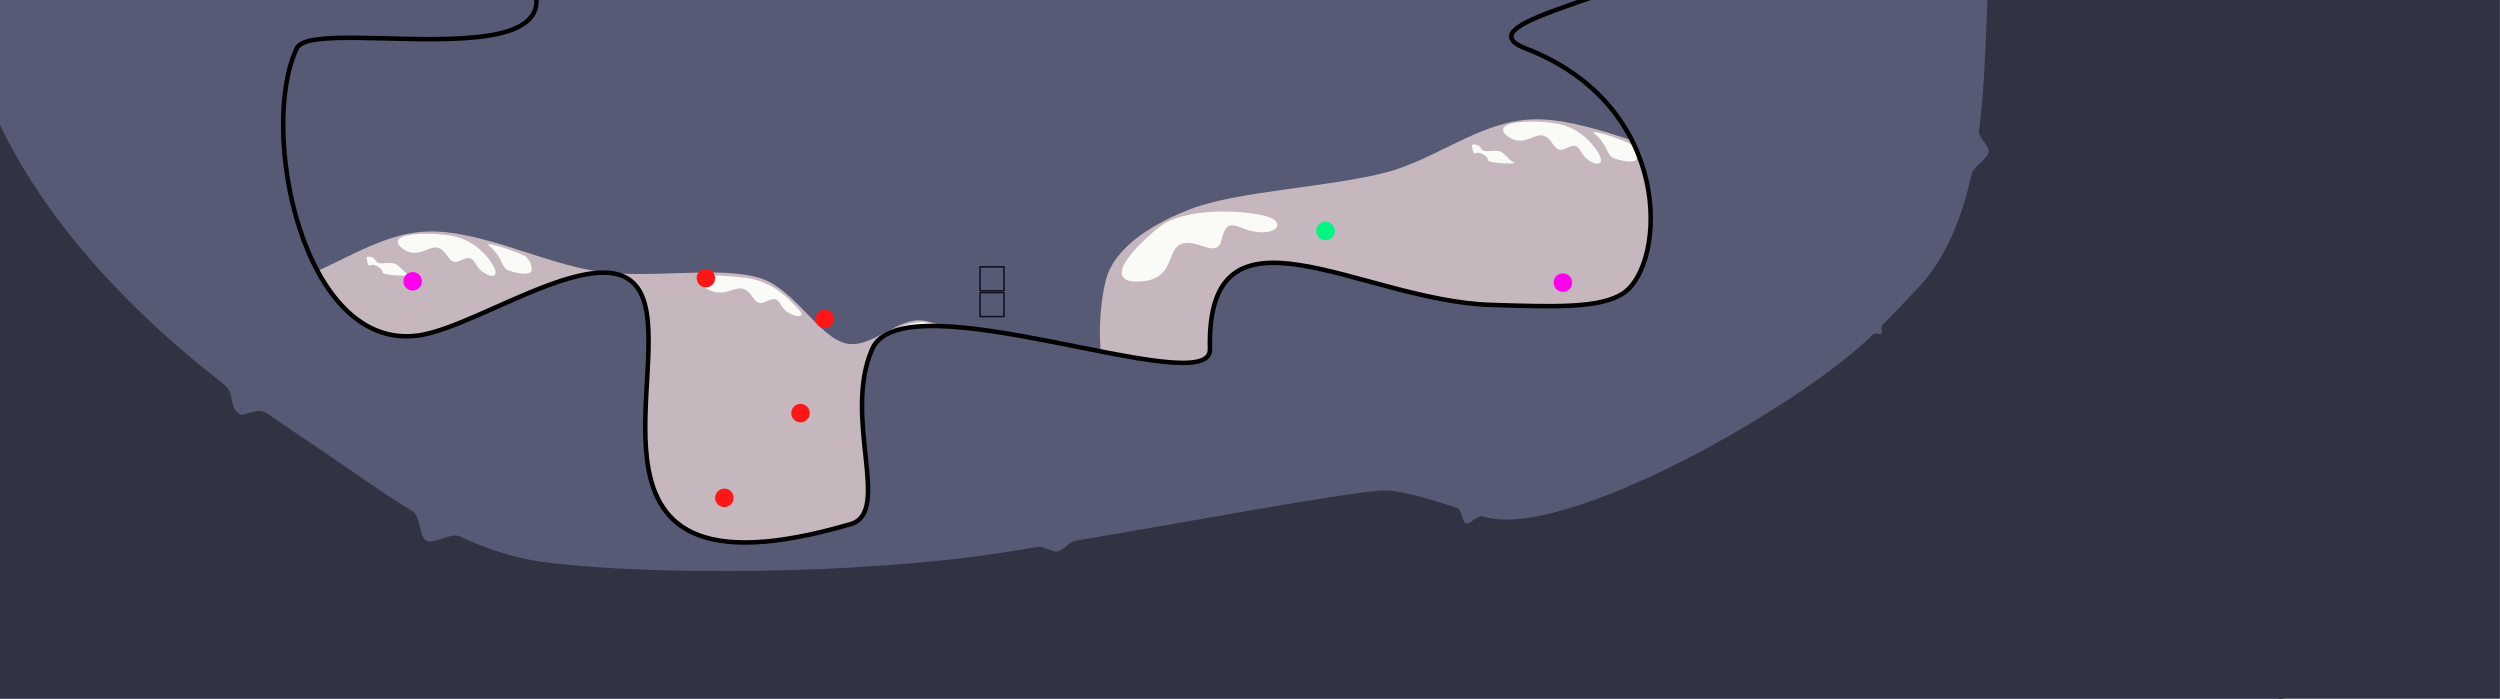
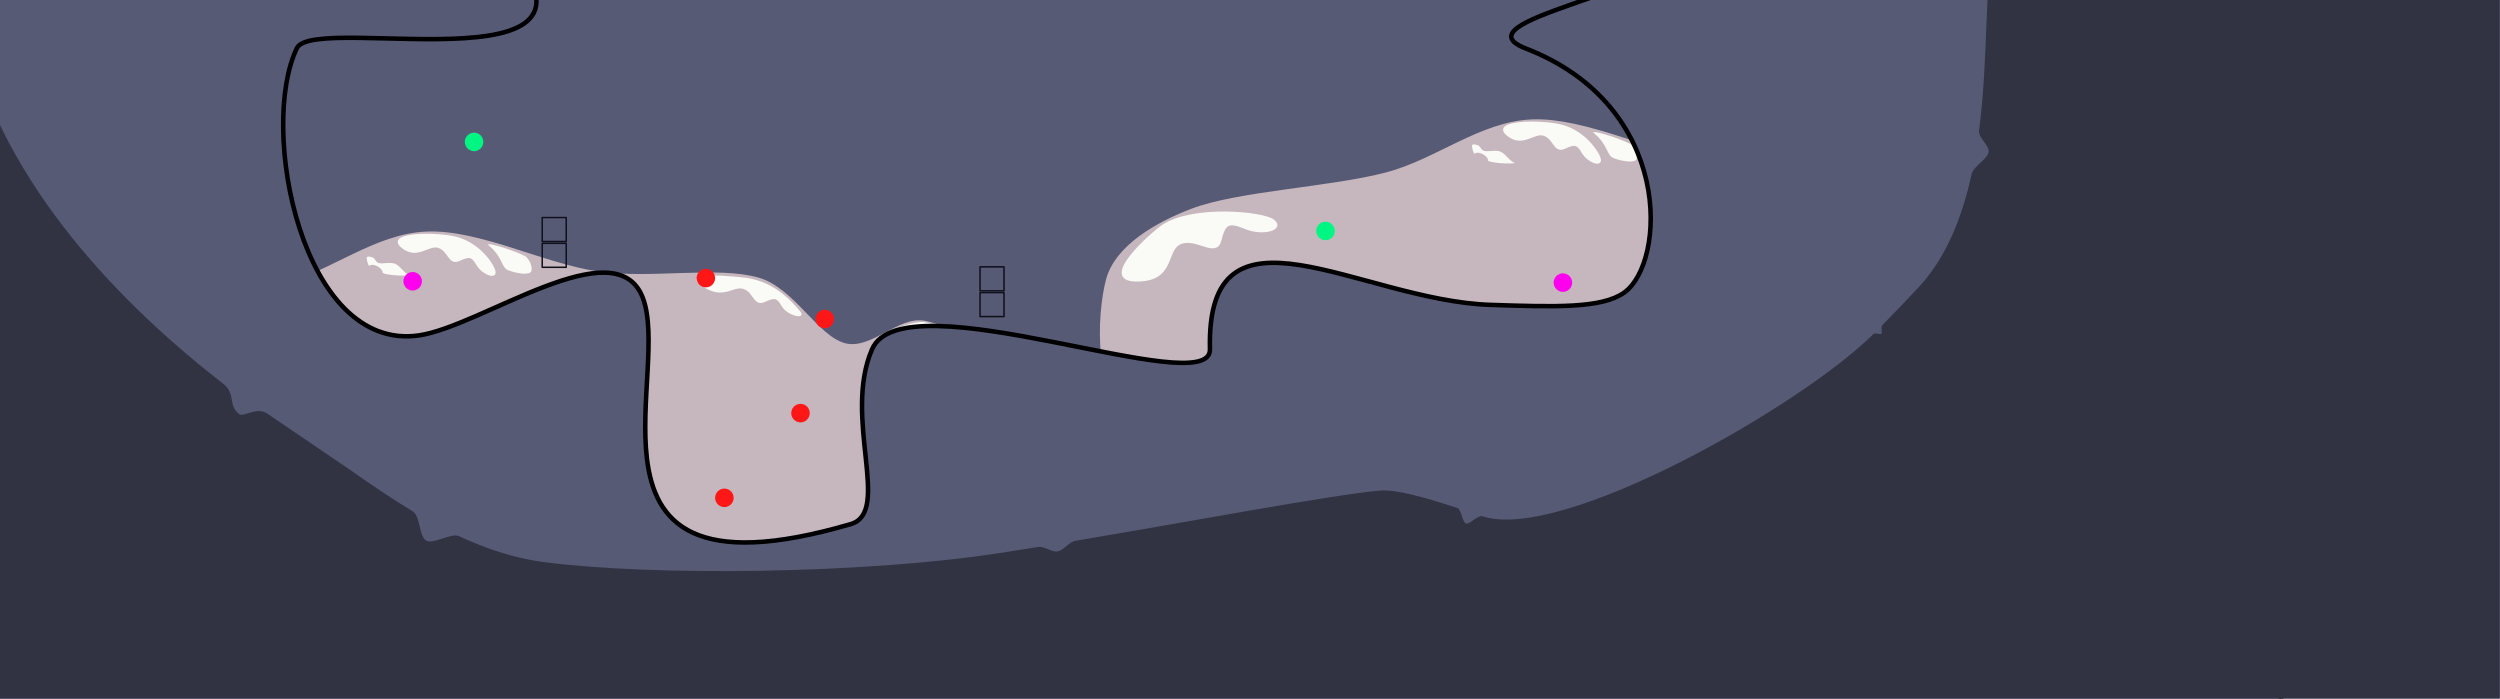
<svg xmlns="http://www.w3.org/2000/svg" width="8269px" height="2311px" version="1.1" xml:space="preserve" style="fill-rule:evenodd;clip-rule:evenodd;stroke-linecap:round;stroke-linejoin:round;stroke-miterlimit:1;">
  <rect id="level1" x="0" y="0" width="8268.22" height="2310.37" style="fill:#565a75;" />
  <clipPath id="_clip1">
    <rect id="level11" x="0" y="0" width="8268.22" height="2310.37" />
  </clipPath>
  <g clip-path="url(#_clip1)">
    <g id="mountain--parallax-back-">
      <path d="M3319.39,1248.19C3297.27,1144.64 3147.42,1083.12 3059.96,1064.87C2972.5,1046.62 2883.48,1161.73 2794.62,1138.67C2702.91,1114.88 2624.25,955.473 2509.73,922.102C2374.41,882.671 2156.82,926.295 1982.7,902.086C1799.62,876.633 1586.67,762.318 1411.25,769.381C1240.74,776.246 1095.23,901.138 930.18,944.462C742.556,993.711 439.613,1006.16 285.504,1064.87C172.267,1108.01 126.624,1292.41 5.525,1296.74C-137.17,1301.85 -436.179,1103.62 -570.668,1095.53C-662.724,1089.99 -763.399,1198.35 -801.409,1248.19C-831.006,1287 -841.671,1371.39 -798.729,1394.59C-647.422,1476.33 -213.475,1695.66 106.432,1738.65C616.409,1807.17 1740.16,1783.57 2261.13,1805.74C2585.3,1819.53 3055.91,1964.56 3232.29,1871.64C3408.66,1778.71 3348.11,1382.65 3319.39,1248.19Z" style="fill:#c6b7be;stroke:#c6b7be;stroke-width:7px;" />
      <path d="M3056.6,1068.92C3032.62,1064.47 2924.58,1094.43 2974.06,1103.61C3038.28,1115.52 3060.32,1091.74 3094.94,1103.61C3129.57,1115.47 3128.92,1161.98 3162.07,1146.75C3195.23,1131.51 3213.14,1126.03 3230.32,1155.9C3247.5,1185.78 3284.25,1199.74 3274.06,1177.91C3271.46,1172.36 3242.04,1145.07 3193.72,1119.77C3150.45,1097.12 3094.03,1075.86 3056.6,1068.92Z" style="fill:#fafbf6;stroke:#fafbf6;stroke-width:7px;" />
      <path d="M2441.68,919.509C2387.61,915.343 2243.41,900.342 2339.96,952.628C2397.4,983.735 2426.22,940.761 2460.85,952.628C2495.47,964.495 2494.83,1011 2527.98,995.767C2561.13,980.532 2571.11,980.541 2588.29,1010.42C2605.47,1040.29 2660.27,1052.38 2645.11,1033.66C2573.45,945.105 2506.29,924.487 2441.68,919.509Z" style="fill:#fafbf6;stroke:#fafbf6;stroke-width:7px;" />
      <path d="M1505.16,785.826C1437.74,769.922 1275.37,771.746 1330.39,816.796C1380.94,858.181 1416.65,804.93 1451.28,816.796C1485.91,828.663 1485.26,875.171 1518.41,859.936C1551.56,844.701 1561.54,844.709 1578.72,874.586C1595.9,904.463 1640.27,921.449 1635.55,897.825C1631.28,876.481 1584.97,804.654 1505.16,785.826Z" style="fill:#fafbf6;stroke:#fafbf6;stroke-width:7px;" />
      <path d="M1737.51,843.503C1703.48,825.926 1578.03,783.215 1617.04,816.748C1661.97,855.373 1653.71,887.862 1681.21,897.832C1710.92,908.605 1751.3,914.901 1759.69,899.891C1768.09,884.88 1752.94,851.469 1737.51,843.503Z" style="fill:#fafbf6;stroke:#c6b7be;stroke-width:7px;" />
      <path d="M1253.59,866.687C1246,864.622 1241.32,851.825 1237.07,849.821C1226.42,844.8 1212.22,842.355 1209.8,850.411C1207.37,858.467 1217.2,887.897 1221.32,883.49C1233.04,870.937 1264.37,891.118 1262.3,902.353C1259.78,916.012 1388.93,920.838 1355.07,906.666C1335.59,898.518 1323.49,871.146 1301.2,867.262C1283.51,864.178 1264.28,869.594 1253.59,866.687Z" style="fill:#fafbf6;stroke:#c6b7be;stroke-width:7px;" />
      <path d="M260.881,1089.76C243.028,1102.69 102.452,1226.4 205.595,1202.45C269.226,1187.68 259.256,1133.88 292.374,1118.29C325.493,1102.7 357.406,1136.54 370.597,1102.52C383.789,1068.51 390.957,1061.57 424.091,1071.05C457.225,1080.54 500.897,1061.84 481.06,1048.17C463.139,1035.82 327.292,1041.64 260.881,1089.76Z" style="fill:#fafbf6;stroke:#fafbf6;stroke-width:7px;" />
    </g>
    <g id="mountain--parallax-back-1">
      <path d="M6975.39,877.216C6953.27,773.665 6803.43,712.152 6715.96,693.899C6628.5,675.646 6539.48,790.757 6450.62,767.7C6358.91,743.905 6280.25,584.501 6165.73,551.13C6030.41,511.699 5812.83,555.323 5638.7,531.114C5455.62,505.661 5242.67,391.346 5067.25,398.409C4896.74,405.274 4751.23,530.166 4586.18,573.49C4398.56,622.739 4095.61,635.186 3941.51,693.899C3828.27,737.041 3691.37,813.476 3661.53,925.772C3631.68,1038.07 3615.05,1334.42 3762.43,1367.67C4138.37,1452.51 5396.16,1412.6 5917.13,1434.77C6241.3,1448.56 6711.91,1593.59 6888.29,1500.66C7064.66,1407.74 7004.11,1011.68 6975.39,877.216Z" style="fill:#c6b7be;stroke:#c6b7be;stroke-width:7px;" />
      <path d="M6712.6,697.946C6688.62,693.502 6580.58,723.454 6630.06,732.634C6694.28,744.55 6716.32,720.767 6750.94,732.634C6785.57,744.5 6784.92,791.008 6818.07,775.773C6851.23,760.538 6869.14,755.053 6886.32,784.929C6903.5,814.806 6940.25,828.772 6930.06,806.943C6927.46,801.389 6898.04,774.093 6849.72,748.795C6806.46,726.145 6750.03,704.883 6712.6,697.946Z" style="fill:#fafbf6;stroke:#fafbf6;stroke-width:7px;" />
      <path d="M6097.68,548.537C6043.61,544.371 5899.41,529.37 5995.96,581.656C6053.4,612.763 6082.22,569.789 6116.85,581.656C6151.48,593.523 6150.83,640.031 6183.98,624.795C6217.13,609.56 6227.11,609.569 6244.29,639.446C6261.47,669.322 6316.27,681.413 6301.11,662.685C6229.46,574.133 6162.29,553.515 6097.68,548.537Z" style="fill:#fafbf6;stroke:#fafbf6;stroke-width:7px;" />
      <path d="M5161.16,414.854C5093.74,398.95 4931.38,400.774 4986.39,445.824C5036.94,487.209 5072.66,433.958 5107.28,445.824C5141.91,457.691 5141.26,504.199 5174.41,488.964C5207.57,473.729 5217.54,473.737 5234.72,503.614C5251.9,533.491 5296.27,550.477 5291.55,526.853C5287.28,505.509 5240.97,433.682 5161.16,414.854Z" style="fill:#fafbf6;stroke:#fafbf6;stroke-width:7px;" />
      <path d="M5393.51,472.531C5359.48,454.954 5234.03,412.243 5273.04,445.776C5317.97,484.401 5309.71,516.89 5337.21,526.86C5366.93,537.633 5407.3,543.929 5415.7,528.919C5424.09,513.909 5408.94,480.497 5393.51,472.531Z" style="fill:#fafbf6;stroke:#c6b7be;stroke-width:7px;" />
      <path d="M4909.59,495.715C4902,493.65 4897.32,480.853 4893.07,478.849C4882.42,473.828 4868.23,471.383 4865.8,479.439C4863.37,487.495 4873.2,516.925 4877.32,512.518C4889.04,499.965 4920.38,520.146 4918.3,531.381C4915.78,545.04 5044.93,549.866 5011.07,535.694C4991.59,527.546 4979.49,500.174 4957.2,496.29C4939.51,493.206 4920.28,498.622 4909.59,495.715Z" style="fill:#fafbf6;stroke:#c6b7be;stroke-width:7px;" />
      <path d="M3846.14,746.576C3818.88,764.451 3609.53,942.775 3779.46,926.812C3884.3,916.963 3854.16,822.032 3906.79,803.326C3959.42,784.62 4022.08,850.597 4036.25,795.337C4050.42,740.077 4060.94,729.899 4119.73,754.306C4178.52,778.713 4248.38,757.251 4211.23,728.897C4177.67,703.28 3947.56,680.088 3846.14,746.576Z" style="fill:#fafbf6;stroke:#fafbf6;stroke-width:7px;" />
    </g>
    <rect id="_-box-" x="3241.55" y="967.793" width="79.317" height="79.317" style="fill:none;stroke:#0f0f1b;stroke-width:5px;" />
    <rect id="_-box-1" x="3241.55" y="882.542" width="79.317" height="79.317" style="fill:none;stroke:#0f0f1b;stroke-width:5px;" />
+     <rect id="_-box-2" x="1793.48" y="804.776" width="79.317" height="79.317" style="fill:none;stroke:#0f0f1b;stroke-width:5px;" />
+     <rect id="_-box-3" x="1793.48" y="719.525" width="79.317" height="79.317" style="fill:none;stroke:#0f0f1b;stroke-width:5px;" />
    <path id="ground--collision-" d="M1614.2,-247.057C2187.82,329.174 1041.23,37.103 982.123,159.038C854.401,422.511 997.646,1165.37 1385.54,1109.38C1592.64,1079.49 2037.75,751.354 2126.34,985.516C2171.86,1105.84 2117.84,1333.14 2139.69,1516.21C2165.35,1731.11 2295.54,1885.07 2813.99,1733.48C2950.46,1693.59 2786.29,1381.86 2884.41,1155.18C2988.72,914.221 4006.38,1332.3 4001.99,1155.18C3988.8,622.953 4499.47,994.198 4929.21,1008.36C5145.93,1015.5 5297.99,1020.32 5371.86,967.979C5511.17,869.277 5538.64,350.906 5046.63,160.34C4811.08,69.105 5522.23,-28.646 5477,-144.614C5380.17,-392.887 5603.09,-761.627 5917.18,-811.408C6659.48,-929.057 6997.14,-332.457 7204.99,-17.878C7500.79,429.809 8026.39,2403.58 7170.27,2694.37C5791.92,3162.53 288.832,3241.15 -1065.11,2791.12C-1950.53,2496.83 -1205.44,576.817 -953.37,-5.788C-707.894,-573.15 1327.02,-535.543 1614.2,-247.057Z" style="fill:#565a75;stroke:#000;stroke-width:15px;stroke-miterlimit:1.5;" />
    <path id="foreground-shadow--parallax-front-" d="M8613.22,-345.223C8611.81,-408.289 6618.78,-219.882 6595.23,-148.069C6565.91,-58.628 6580.43,183.536 6548.39,431.787C6545.3,455.751 6583.93,479.772 6579.89,503.717C6575.79,528.038 6528.99,552.28 6523.73,576.307C6492.81,717.743 6440.53,851.703 6349.51,950.001C6309.64,993.053 6268.99,1035.54 6228,1076.89C6222.87,1082.06 6229.69,1100.68 6224.55,1105.81C6219.63,1110.73 6202.76,1102.16 6197.84,1107.04C5954.18,1348.43 5165.01,1796.44 4903.69,1710.21C4888.48,1705.19 4862.3,1738.75 4847.72,1733.95C4834.02,1729.44 4831.9,1686.56 4818.8,1682.31C4707.34,1646.14 4618,1620.5 4562.53,1625.38C4407.82,1638.97 3962.89,1723.06 3558.12,1791.09C3537.28,1794.59 3518.98,1823.03 3498.39,1826.44C3477.64,1829.87 3454.6,1808.27 3434.2,1811.58C3389.82,1818.79 3346.39,1825.67 3304.38,1832.11C2851.99,1901.47 2158.63,1908.03 1800.53,1861.95C1702.4,1849.32 1608.05,1817.92 1517.32,1775.69C1493.12,1764.43 1433.38,1803.67 1409.69,1791.03C1381.76,1776.11 1390,1709.06 1362.77,1692.67C1291.4,1649.72 1222.43,1602.55 1155.75,1555.63C1125.16,1534.1 971.167,1430.77 882.172,1369.84C848.841,1347.02 806.078,1383.4 790.395,1372.12C750.174,1343.19 779.308,1304.21 736.683,1271.17C412.18,1019.7 9.144,618.839 -108.481,117.005C-244.869,-464.886 -1167.12,-268.183 -1170.42,-228.821C-1173.53,-191.785 -1545.09,2887.51 -1540.29,3045.07C-1534.93,3220.73 8271.06,2832.83 8259.45,2746.4C8247.83,2659.97 8618.62,-103.294 8613.22,-345.223Z" style="fill:#313343;stroke:#313343;stroke-width:5px;" />
    <circle id="_-door---to-level0---goal-" cx="5169.45" cy="934.764" r="30.661" style="fill:#f0e;" />
    <circle id="_-timeCapsule-" cx="4384.23" cy="763.83" r="30.661" style="fill:#00f683;" />
    <circle id="start" cx="1364.94" cy="930.425" r="30.661" style="fill:#f0e;" />
    <circle id="_-spinningBar---safe-" cx="2727.95" cy="1055.15" r="30.661" style="fill:#ff1717;" />
    <circle id="_-spinningBar-" cx="2647.72" cy="1366.46" r="30.661" style="fill:#ff1717;" />
    <circle id="_-spinningBar-1" cx="2395.96" cy="1646.64" r="30.661" style="fill:#ff1717;" />
    <circle id="_-spinningBar---safe-1" cx="2334.64" cy="919.848" r="30.661" style="fill:#ff1717;" />
+     <circle id="_-timeCapsule-1" cx="1568.03" cy="469.455" r="30.661" style="fill:#00f683;" />
  </g>
</svg>
